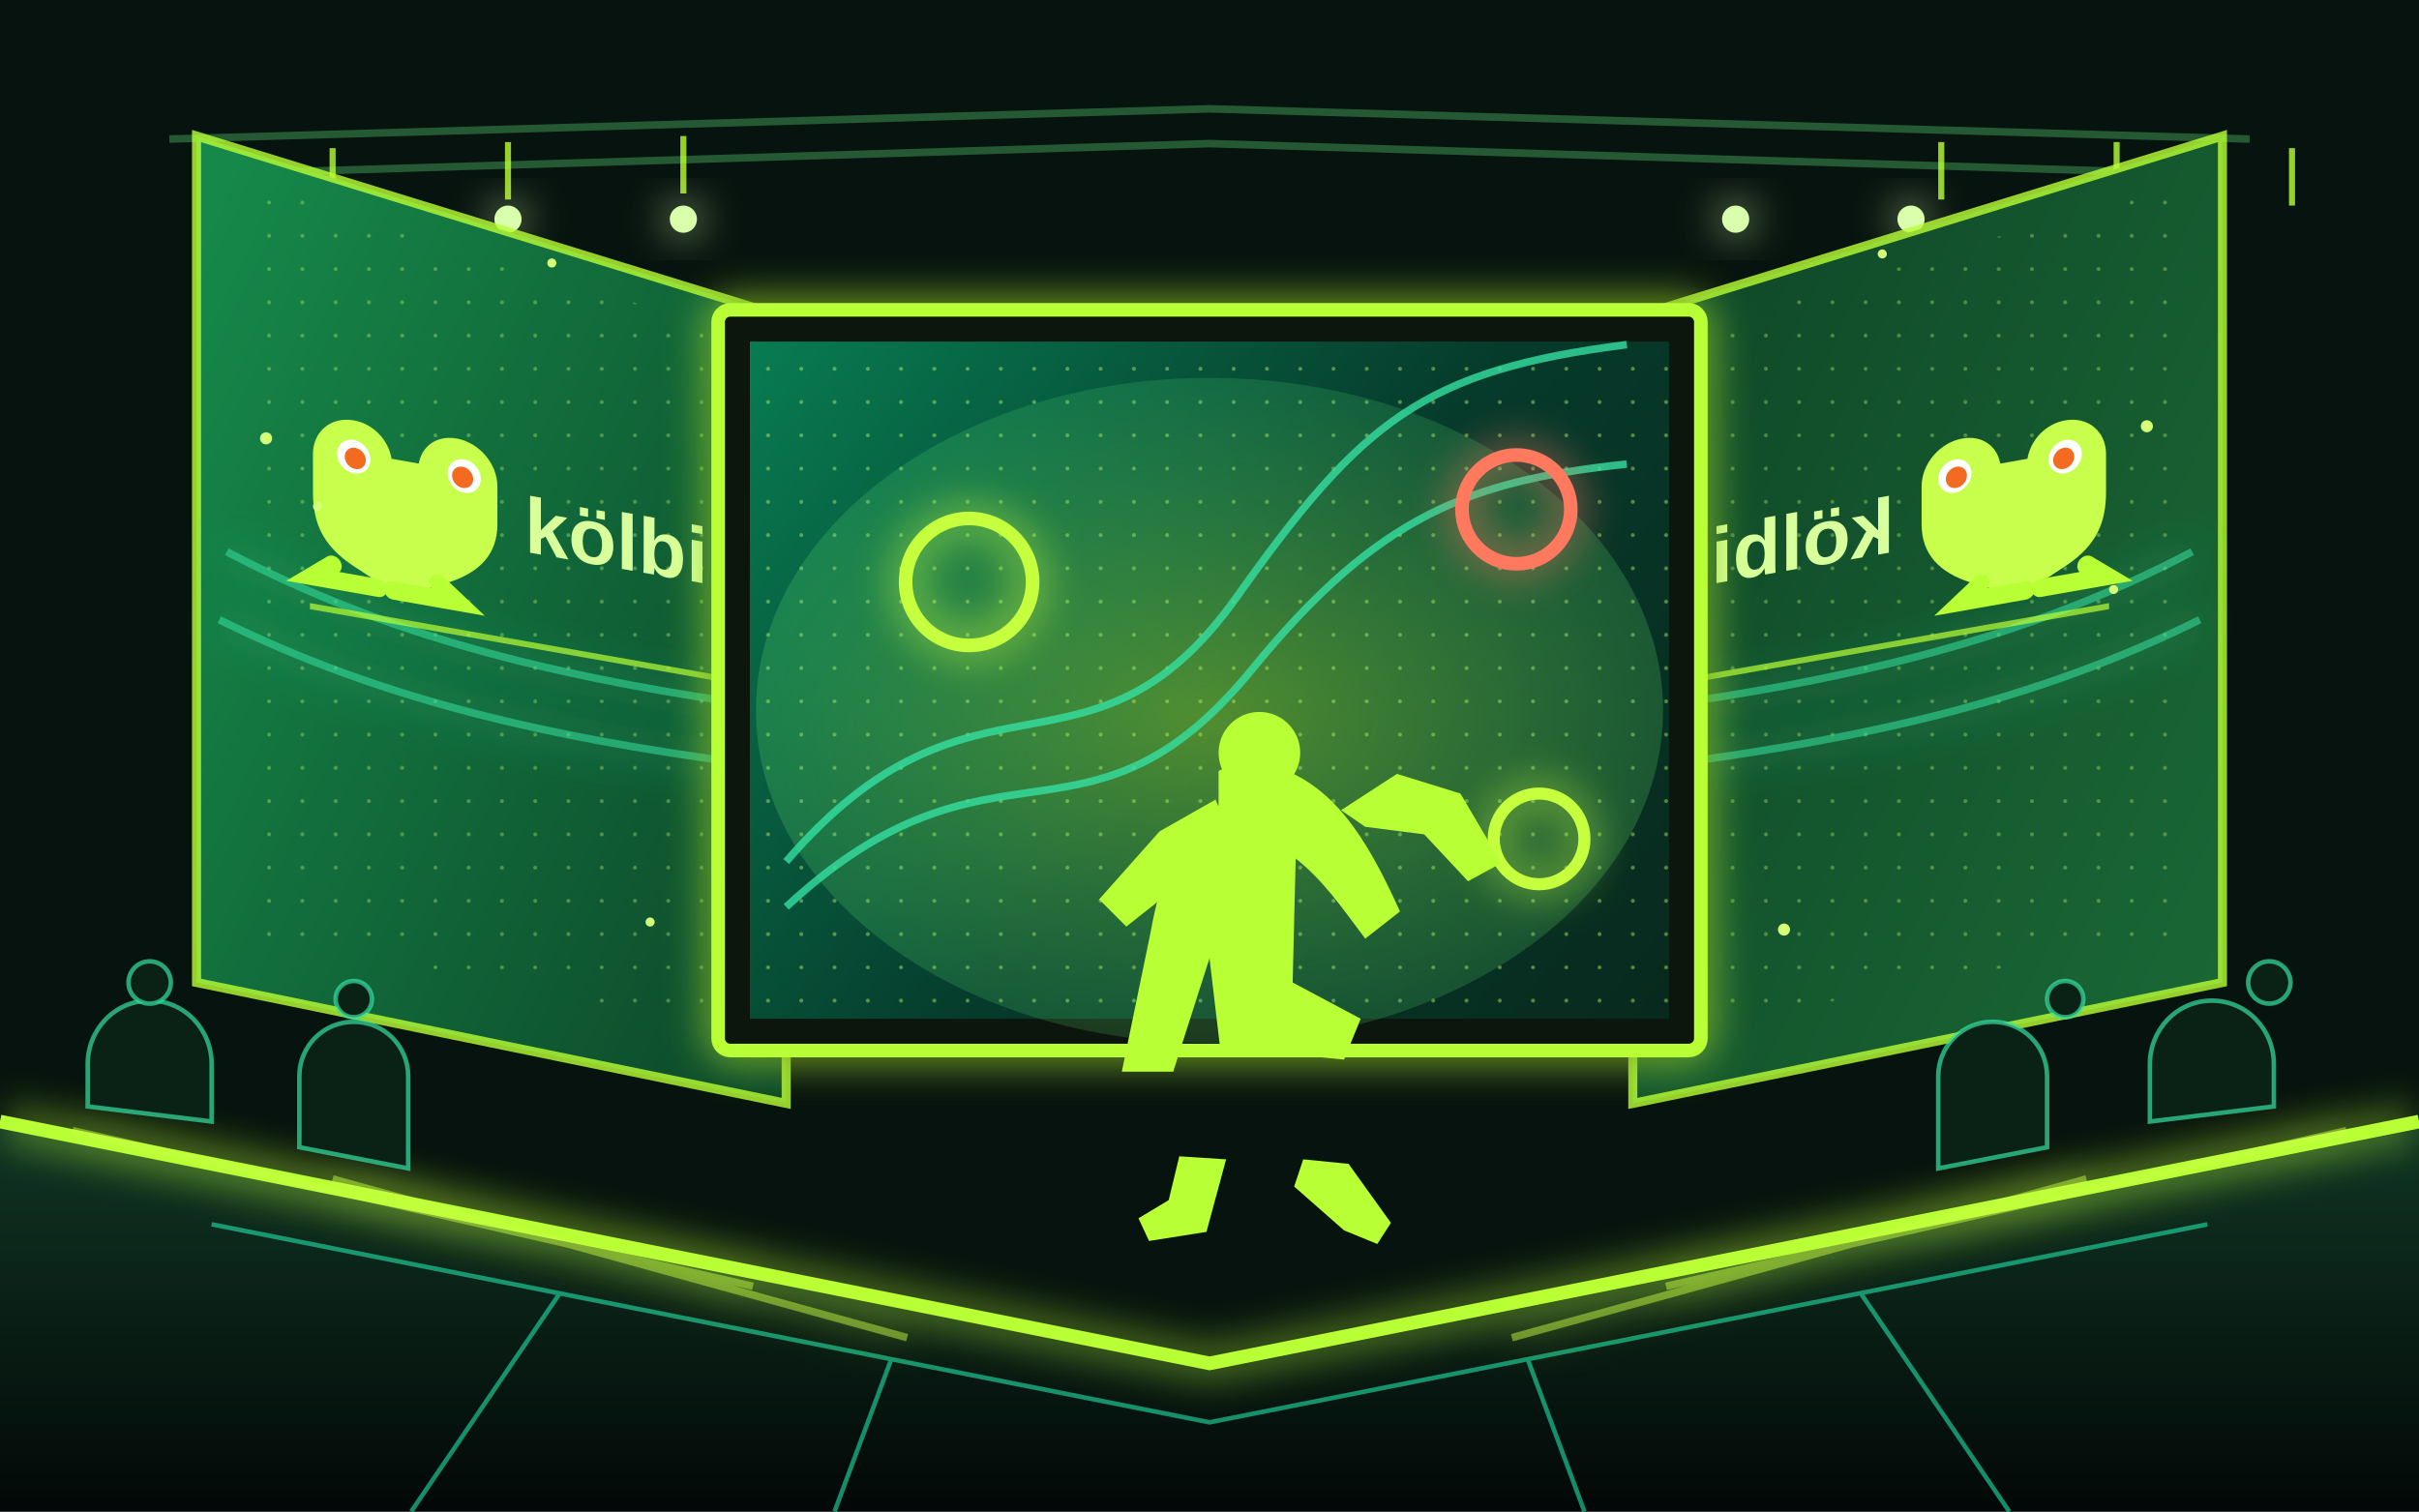
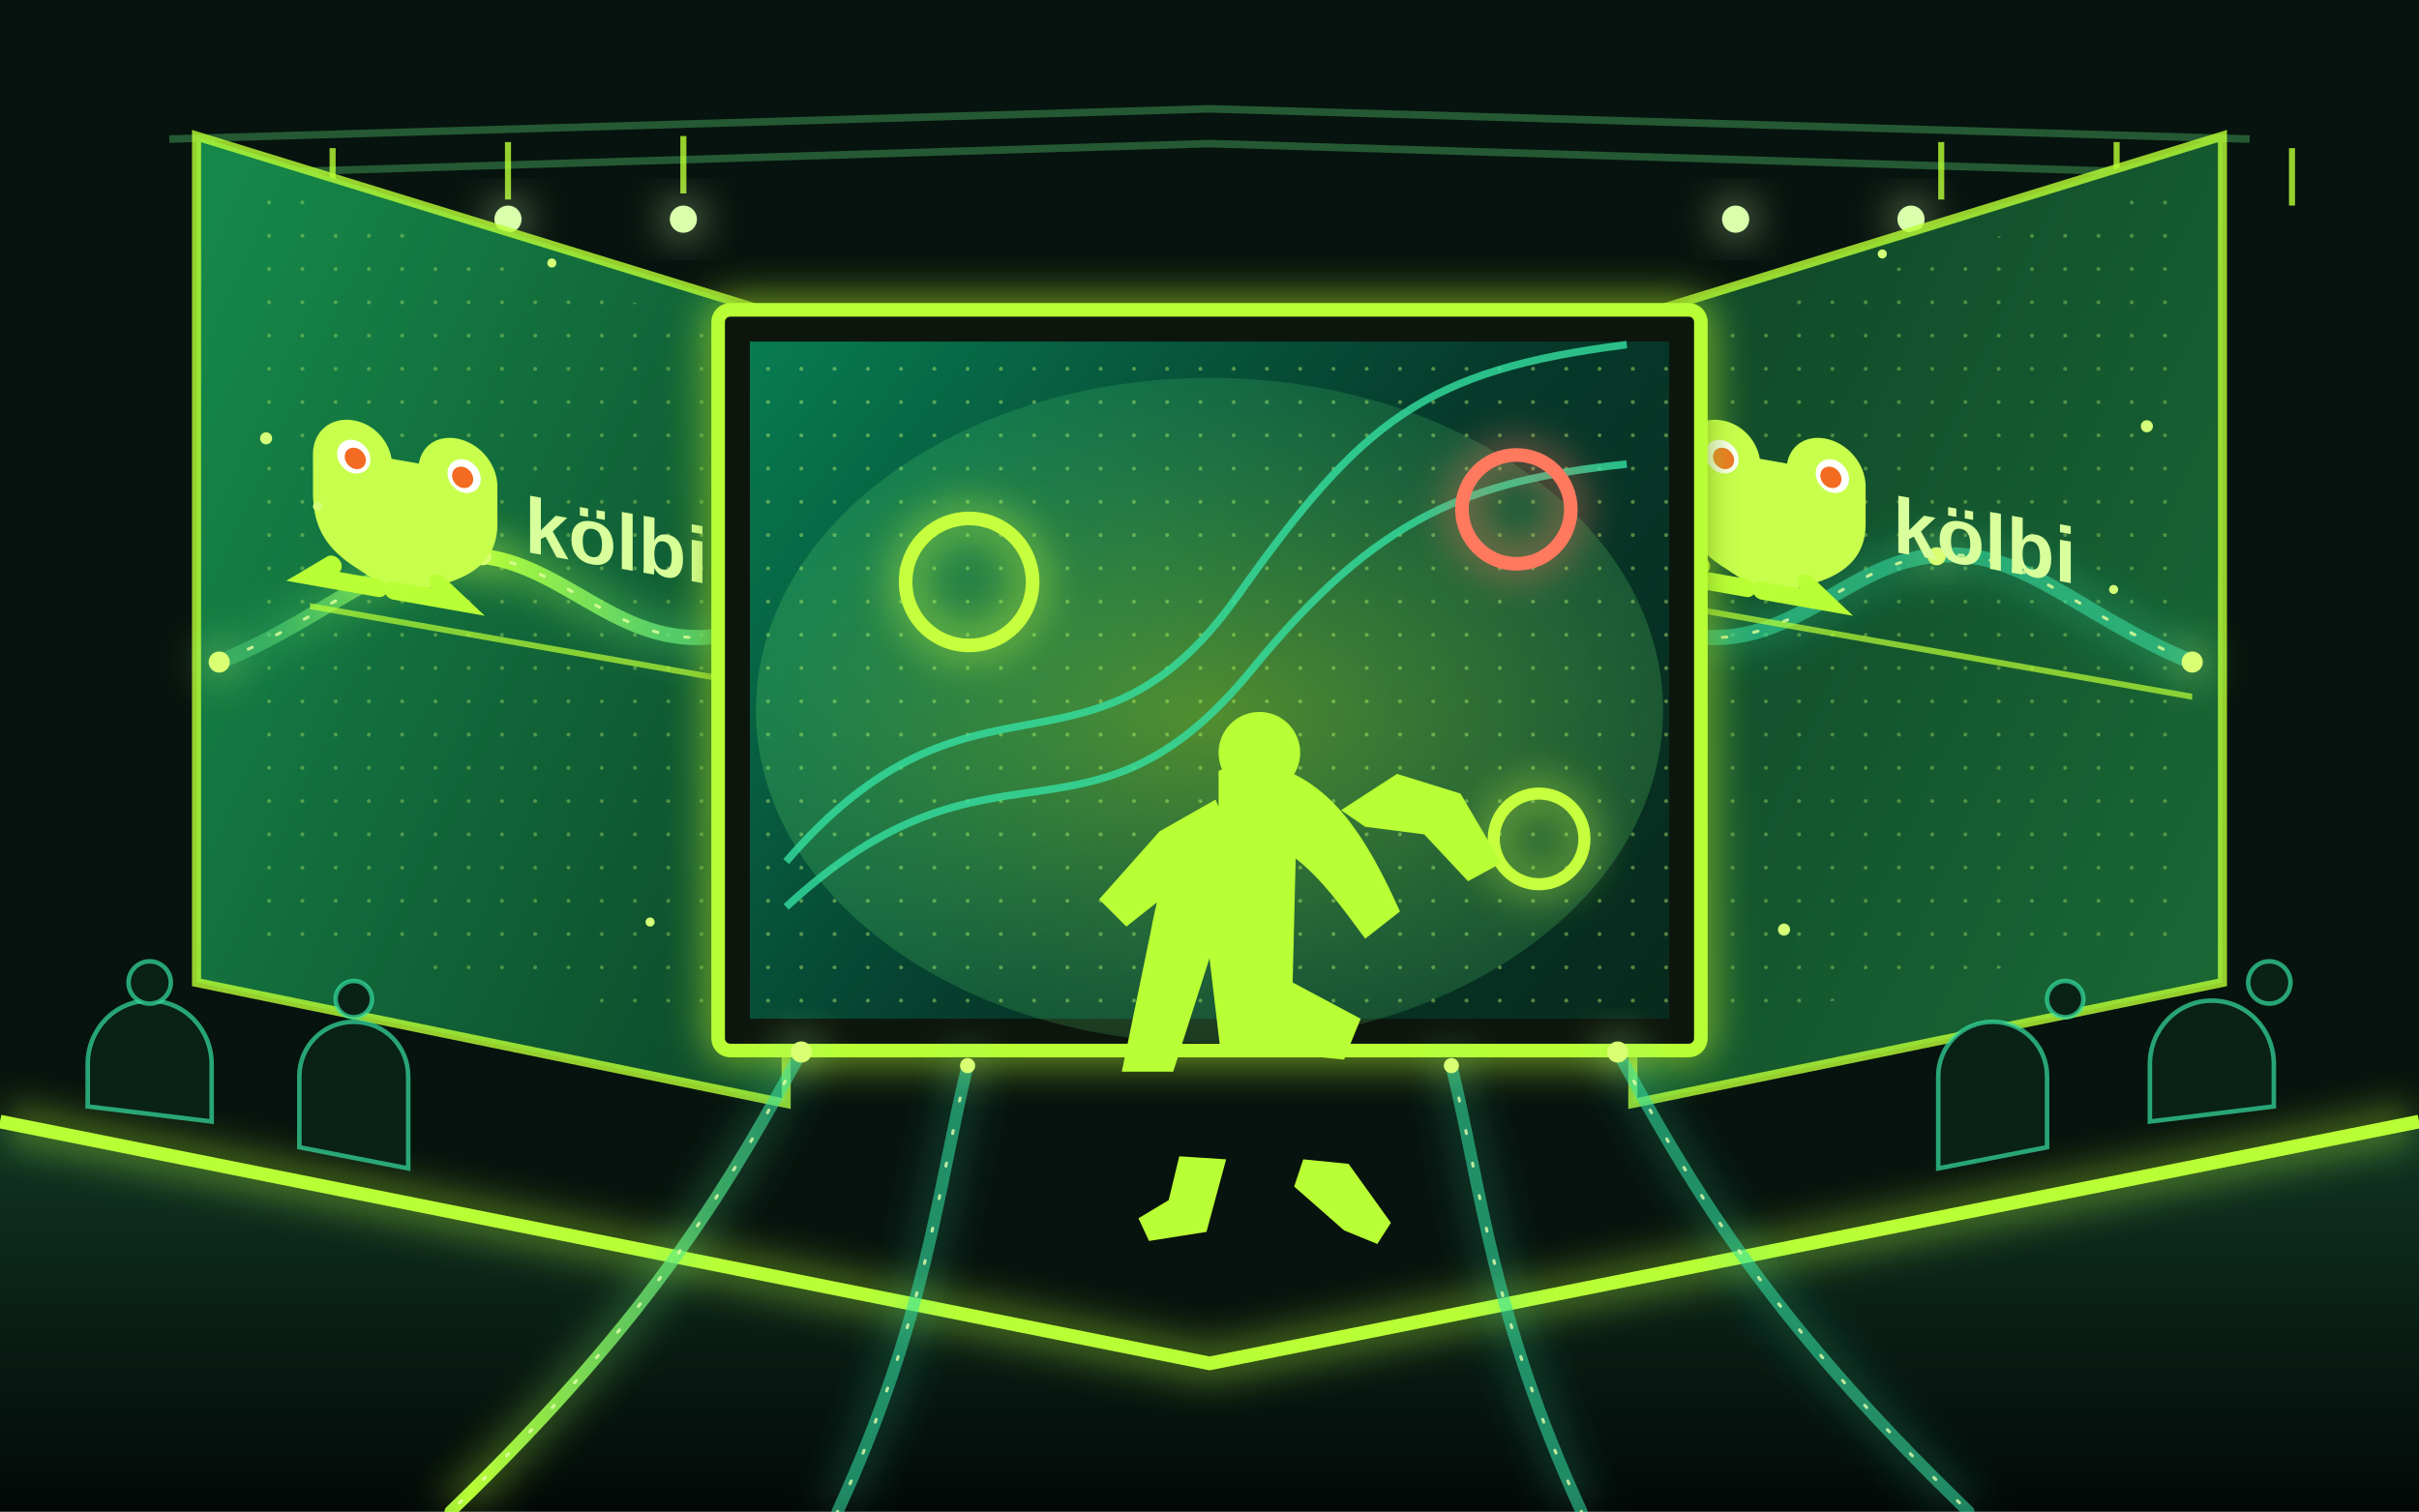
<svg xmlns="http://www.w3.org/2000/svg" viewBox="0 0 1600 1000" fill="none">
  <defs>
    <linearGradient id="wall" x1="150" y1="120" x2="1450" y2="720" gradientUnits="userSpaceOnUse">
      <stop stop-color="#168849" />
      <stop offset=".48" stop-color="#0b3c24" />
      <stop offset="1" stop-color="#1a6835" />
    </linearGradient>
    <linearGradient id="display" x1="500" y1="220" x2="1100" y2="700" gradientUnits="userSpaceOnUse">
      <stop stop-color="#087c52" />
      <stop offset=".52" stop-color="#063a2b" />
      <stop offset="1" stop-color="#08291d" />
    </linearGradient>
    <linearGradient id="floor" x1="800" y1="700" x2="800" y2="1000" gradientUnits="userSpaceOnUse">
      <stop stop-color="#123d29" />
      <stop offset="1" stop-color="#030807" />
+     </linearGradient>
+     <linearGradient id="energyLine" x1="120" y1="0" x2="520" y2="0" gradientUnits="userSpaceOnUse">
+       <stop stop-color="#35e0a1" stop-opacity=".2" />
+       <stop offset=".48" stop-color="#b9ff35" />
+       <stop offset="1" stop-color="#35e0a1" stop-opacity=".55" />
    </linearGradient>
    <radialGradient id="light" cx="0" cy="0" r="1" gradientTransform="matrix(0 360 -590 0 800 475)" gradientUnits="userSpaceOnUse">
      <stop stop-color="#b9ff35" stop-opacity=".42" />
      <stop offset="1" stop-color="#20e9aa" stop-opacity="0" />
    </radialGradient>
    <filter id="glow" x="-100%" y="-100%" width="300%" height="300%">
      <feGaussianBlur stdDeviation="14" result="blur" />
      <feMerge>
        <feMergeNode in="blur" />
        <feMergeNode in="SourceGraphic" />
      </feMerge>
    </filter>
    <pattern id="pixels" width="22" height="22" patternUnits="userSpaceOnUse">
      <circle cx="2" cy="2" r="1.3" fill="#c9ff72" fill-opacity=".42" />
    </pattern>
  </defs>
  <rect width="1600" height="1000" fill="#030807" />
  <path d="M0 0h1600v740L800 900 0 740V0Z" fill="#07130e" />
  <path d="M112 92 800 72l688 20M145 115 800 95l655 20" stroke="#5bdc78" stroke-opacity=".35" stroke-width="5" />
  <path d="M220 98v38m116-42v38m116-42v38m832-34v38m116-38v38m116-34v38" stroke="#b9ff35" stroke-opacity=".8" stroke-width="4" />
  <g fill="#d9ffad" filter="url(#glow)">
    <circle cx="220" cy="145" r="9" />
    <circle cx="336" cy="145" r="9" />
    <circle cx="452" cy="145" r="9" />
    <circle cx="1148" cy="145" r="9" />
    <circle cx="1264" cy="145" r="9" />
    <circle cx="1380" cy="145" r="9" />
  </g>
  <path d="m130 90 390 120v520L130 650V90Zm1340 0-390 120v520l390-80V90Z" fill="url(#wall)" stroke="#b9ff35" stroke-opacity=".8" stroke-width="6" />
  <path d="m160 120 330 102v460l-330-64V120Zm1280 0-330 102v460l330-64V120Z" fill="url(#pixels)" opacity=".8" />
-   <path d="M150 365c108 57 219 82 331 99M145 410c111 55 223 78 339 94M1450 365c-108 57-219 82-331 99m336-54c-111 55-223 78-339 94" stroke="#35e0a1" stroke-opacity=".55" stroke-width="5" filter="url(#glow)" />
+   <path d="M145 438c78-32 113-78 174-70 66 8 103 82 192 42M1450 438c-78-32-113-78-174-70-66 8-103 82-192 42" stroke="url(#energyLine)" stroke-width="10" stroke-linecap="round" filter="url(#glow)" />
+   <path d="M145 438c78-32 113-78 174-70 66 8 103 82 192 42M1450 438c-78-32-113-78-174-70-66 8-103 82-192 42" stroke="#e1ff9d" stroke-opacity=".82" stroke-width="2" stroke-dasharray="3 18" stroke-linecap="round" />
+   <g fill="#d9ff72" filter="url(#glow)">
+     <circle cx="145" cy="438" r="7" />
+     <circle cx="319" cy="368" r="6" />
+     <circle cx="511" cy="410" r="7" />
+     <circle cx="1450" cy="438" r="7" />
+     <circle cx="1281" cy="368" r="6" />
+     <circle cx="1089" cy="410" r="7" />
+   </g>
  <g transform="translate(205 268) skewY(10)">
    <path d="M2 32c0-15 12-27 27-27 13 0 23 9 25 21h18c2-12 12-21 25-21 15 0 27 12 27 27v25c0 20-12 34-32 44l-25 12-7-5-7 5-25-12C8 91 2 77 2 57V32Z" fill="#c8ff4d" />
    <circle cx="29" cy="29" r="11" fill="#fff" />
    <circle cx="102" cy="29" r="11" fill="#fff" />
    <circle cx="30" cy="30" r="7" fill="#f36b21" />
    <circle cx="101" cy="30" r="7" fill="#f36b21" />
    <path d="M15 103 2 113h43m40-10 13 10H55" stroke="#b9ff35" stroke-width="12" stroke-linecap="round" />
    <text x="142" y="72" fill="#d8ff9b" font-family="Arial,sans-serif" font-size="52" font-weight="700">kölbi</text>
    <path d="M0 133h340" stroke="#b9ff35" stroke-opacity=".7" stroke-width="4" />
  </g>
-   <g transform="translate(1395 268) scale(-1 1) skewY(10)">
+   <g transform="translate(1110 268) skewY(10)">
    <path d="M2 32c0-15 12-27 27-27 13 0 23 9 25 21h18c2-12 12-21 25-21 15 0 27 12 27 27v25c0 20-12 34-32 44l-25 12-7-5-7 5-25-12C8 91 2 77 2 57V32Z" fill="#c8ff4d" />
    <circle cx="29" cy="29" r="11" fill="#fff" />
    <circle cx="102" cy="29" r="11" fill="#fff" />
    <circle cx="30" cy="30" r="7" fill="#f36b21" />
    <circle cx="101" cy="30" r="7" fill="#f36b21" />
    <path d="M15 103 2 113h43m40-10 13 10H55" stroke="#b9ff35" stroke-width="12" stroke-linecap="round" />
    <text x="142" y="72" fill="#d8ff9b" font-family="Arial,sans-serif" font-size="52" font-weight="700">kölbi</text>
    <path d="M0 133h340" stroke="#b9ff35" stroke-opacity=".7" stroke-width="4" />
  </g>
  <rect x="475" y="205" width="650" height="490" rx="8" fill="#07140f" stroke="#b9ff35" stroke-width="9" filter="url(#glow)" />
  <rect x="496" y="226" width="608" height="448" fill="url(#display)" />
  <rect x="496" y="226" width="608" height="448" fill="url(#pixels)" />
  <ellipse cx="800" cy="470" rx="300" ry="220" fill="url(#light)" />
  <path d="M520 570c124-144 201-39 298-175 83-117 124-150 258-167M520 600c137-127 199-24 308-157 84-103 145-125 248-136" stroke="#35e0a1" stroke-opacity=".8" stroke-width="5" />
  <circle cx="641" cy="385" r="42" stroke="#c6ff3d" stroke-width="9" filter="url(#glow)" />
  <circle cx="1003" cy="337" r="36" stroke="#ff795e" stroke-width="9" filter="url(#glow)" />
  <circle cx="1018" cy="555" r="30" stroke="#c6ff3d" stroke-width="8" filter="url(#glow)" />
  <path d="M0 740 800 900l800-160v260H0V740Z" fill="url(#floor)" />
  <path d="m0 742 800 160 800-160" stroke="#b9ff35" stroke-width="9" filter="url(#glow)" />
-   <path d="M140 810 800 941l660-131M370 856l-98 144m959-144 98 144M590 898l-38 102m458-102 38 102" stroke="#20dda5" stroke-opacity=".62" stroke-width="3" />
-   <path d="m48 748 450 103m1054-103-450 103M220 780l380 105m780-105L1000 885" stroke="#c6ff3d" stroke-opacity=".48" stroke-width="5" filter="url(#glow)" />
+   <path d="M530 696c-45 82-95 172-232 304m772-304c45 82 95 172 232 304M640 705c-20 82-27 167-86 295m406-295c20 82 27 167 86 295" stroke="url(#energyLine)" stroke-width="8" stroke-linecap="round" filter="url(#glow)" />
+   <path d="M530 696c-45 82-95 172-232 304m772-304c45 82 95 172 232 304M640 705c-20 82-27 167-86 295m406-295c20 82 27 167 86 295" stroke="#e5ffac" stroke-opacity=".8" stroke-width="2" stroke-dasharray="2 20" stroke-linecap="round" />
+   <g fill="#d9ff72" filter="url(#glow)">
+     <circle cx="530" cy="696" r="7" />
+     <circle cx="1070" cy="696" r="7" />
+     <circle cx="640" cy="705" r="5" />
+     <circle cx="960" cy="705" r="5" />
+   </g>
  <g fill="#0a2116" stroke="#35e0a1" stroke-opacity=".7" stroke-width="3">
    <path d="M58 732v-28c0-23 18-42 41-42s41 19 41 42v38l-82-10Zm140 27v-47c0-20 16-36 36-36s36 16 36 36v61l-72-14Zm1224-17v-38c0-23 18-42 41-42s41 19 41 42v28l-82 10Zm-140 31v-61c0-20 16-36 36-36s36 16 36 36v47l-72 14Z" />
    <circle cx="99" cy="650" r="14" />
    <circle cx="234" cy="661" r="12" />
    <circle cx="1501" cy="650" r="14" />
    <circle cx="1366" cy="661" r="12" />
  </g>
  <g fill="#d5ff78">
    <circle cx="176" cy="290" r="4" />
    <circle cx="210" cy="335" r="3" />
    <circle cx="1420" cy="282" r="4" />
    <circle cx="1398" cy="390" r="3" />
    <circle cx="1245" cy="168" r="3" />
    <circle cx="365" cy="174" r="3" />
    <circle cx="430" cy="610" r="3" />
    <circle cx="1180" cy="615" r="4" />
  </g>
  <g transform="translate(0 86)" fill="#b9ff35">
    <circle cx="833" cy="412" r="27" />
    <path d="M806 447c-26 13-38 45-45 84l-19 92h34l24-75 7 59 82 8 11-27-45-24 2-82c18 14 31 33 46 53l23-18c-23-51-45-84-83-96-13-5-25-3-37 3Z" />
    <path d="m804 443-37 21-40 45 18 18 43-34 34-7-18-43Zm83 7 37-24 42 13 27 46-22 12-29-31-39-5-16-11Z" />
    <path d="m780 679 31 2-13 48-38 6-7-15 20-12 7-29Zm82 2 30 3 28 39-9 14-22-9-33-29 6-18Z" />
  </g>
</svg>
